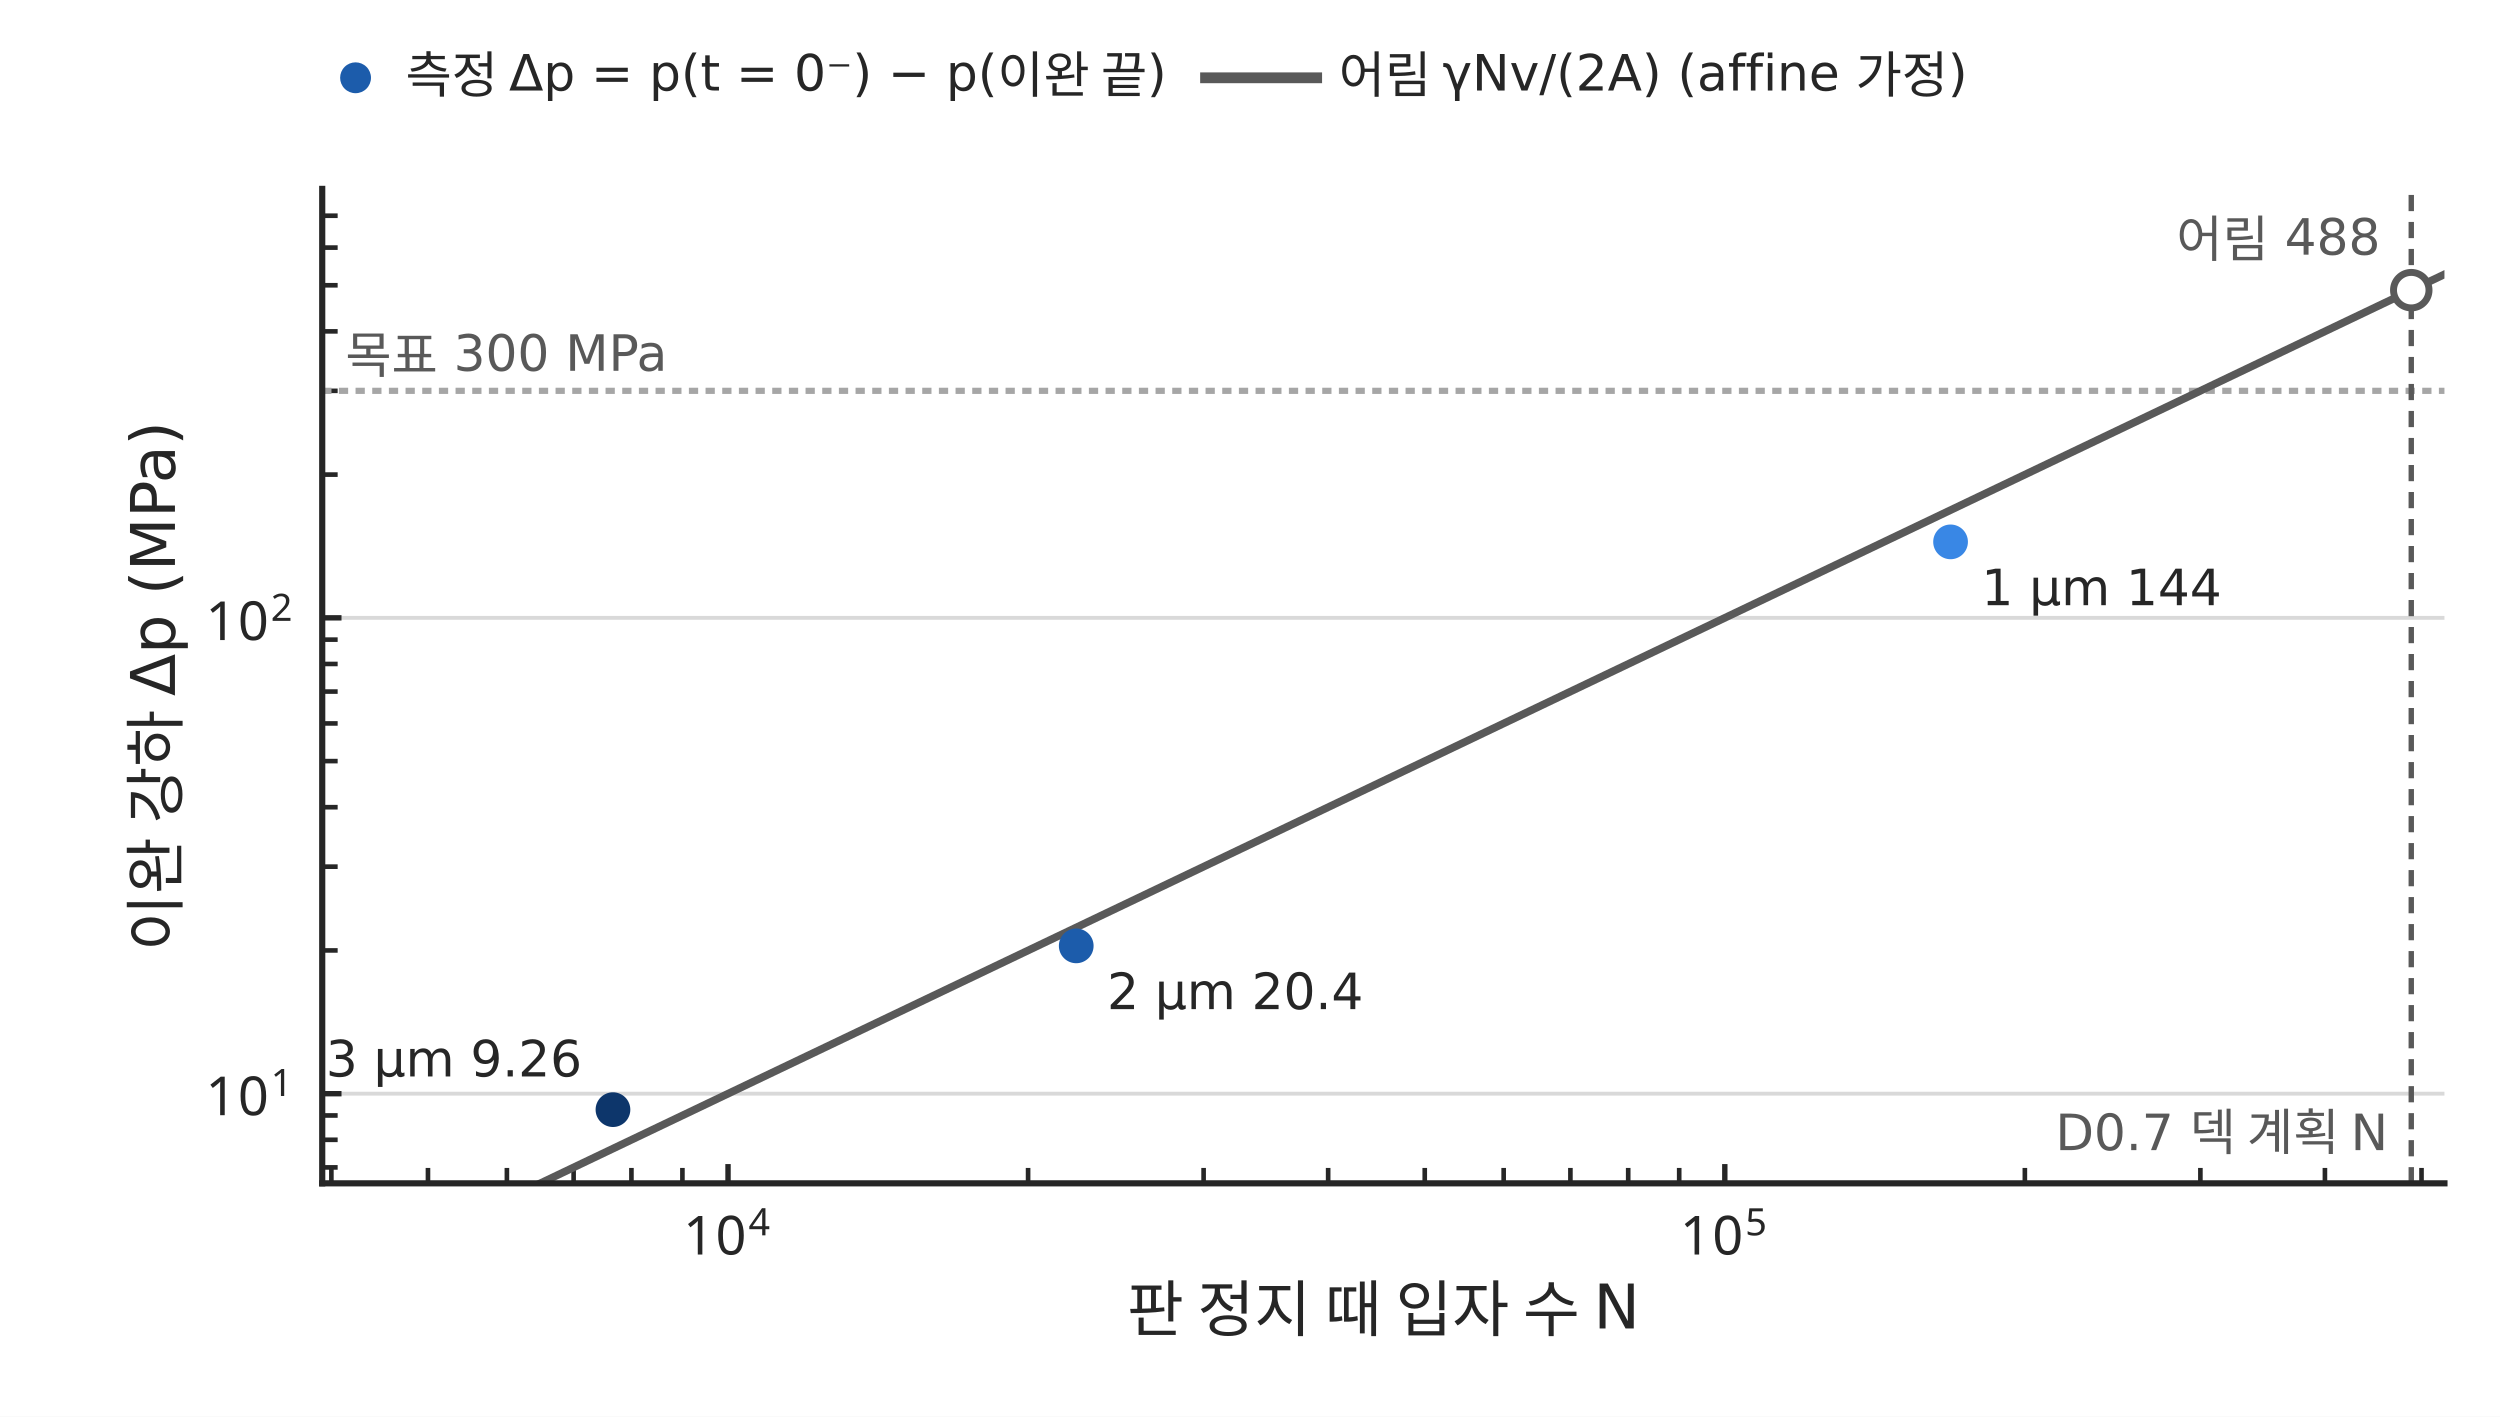
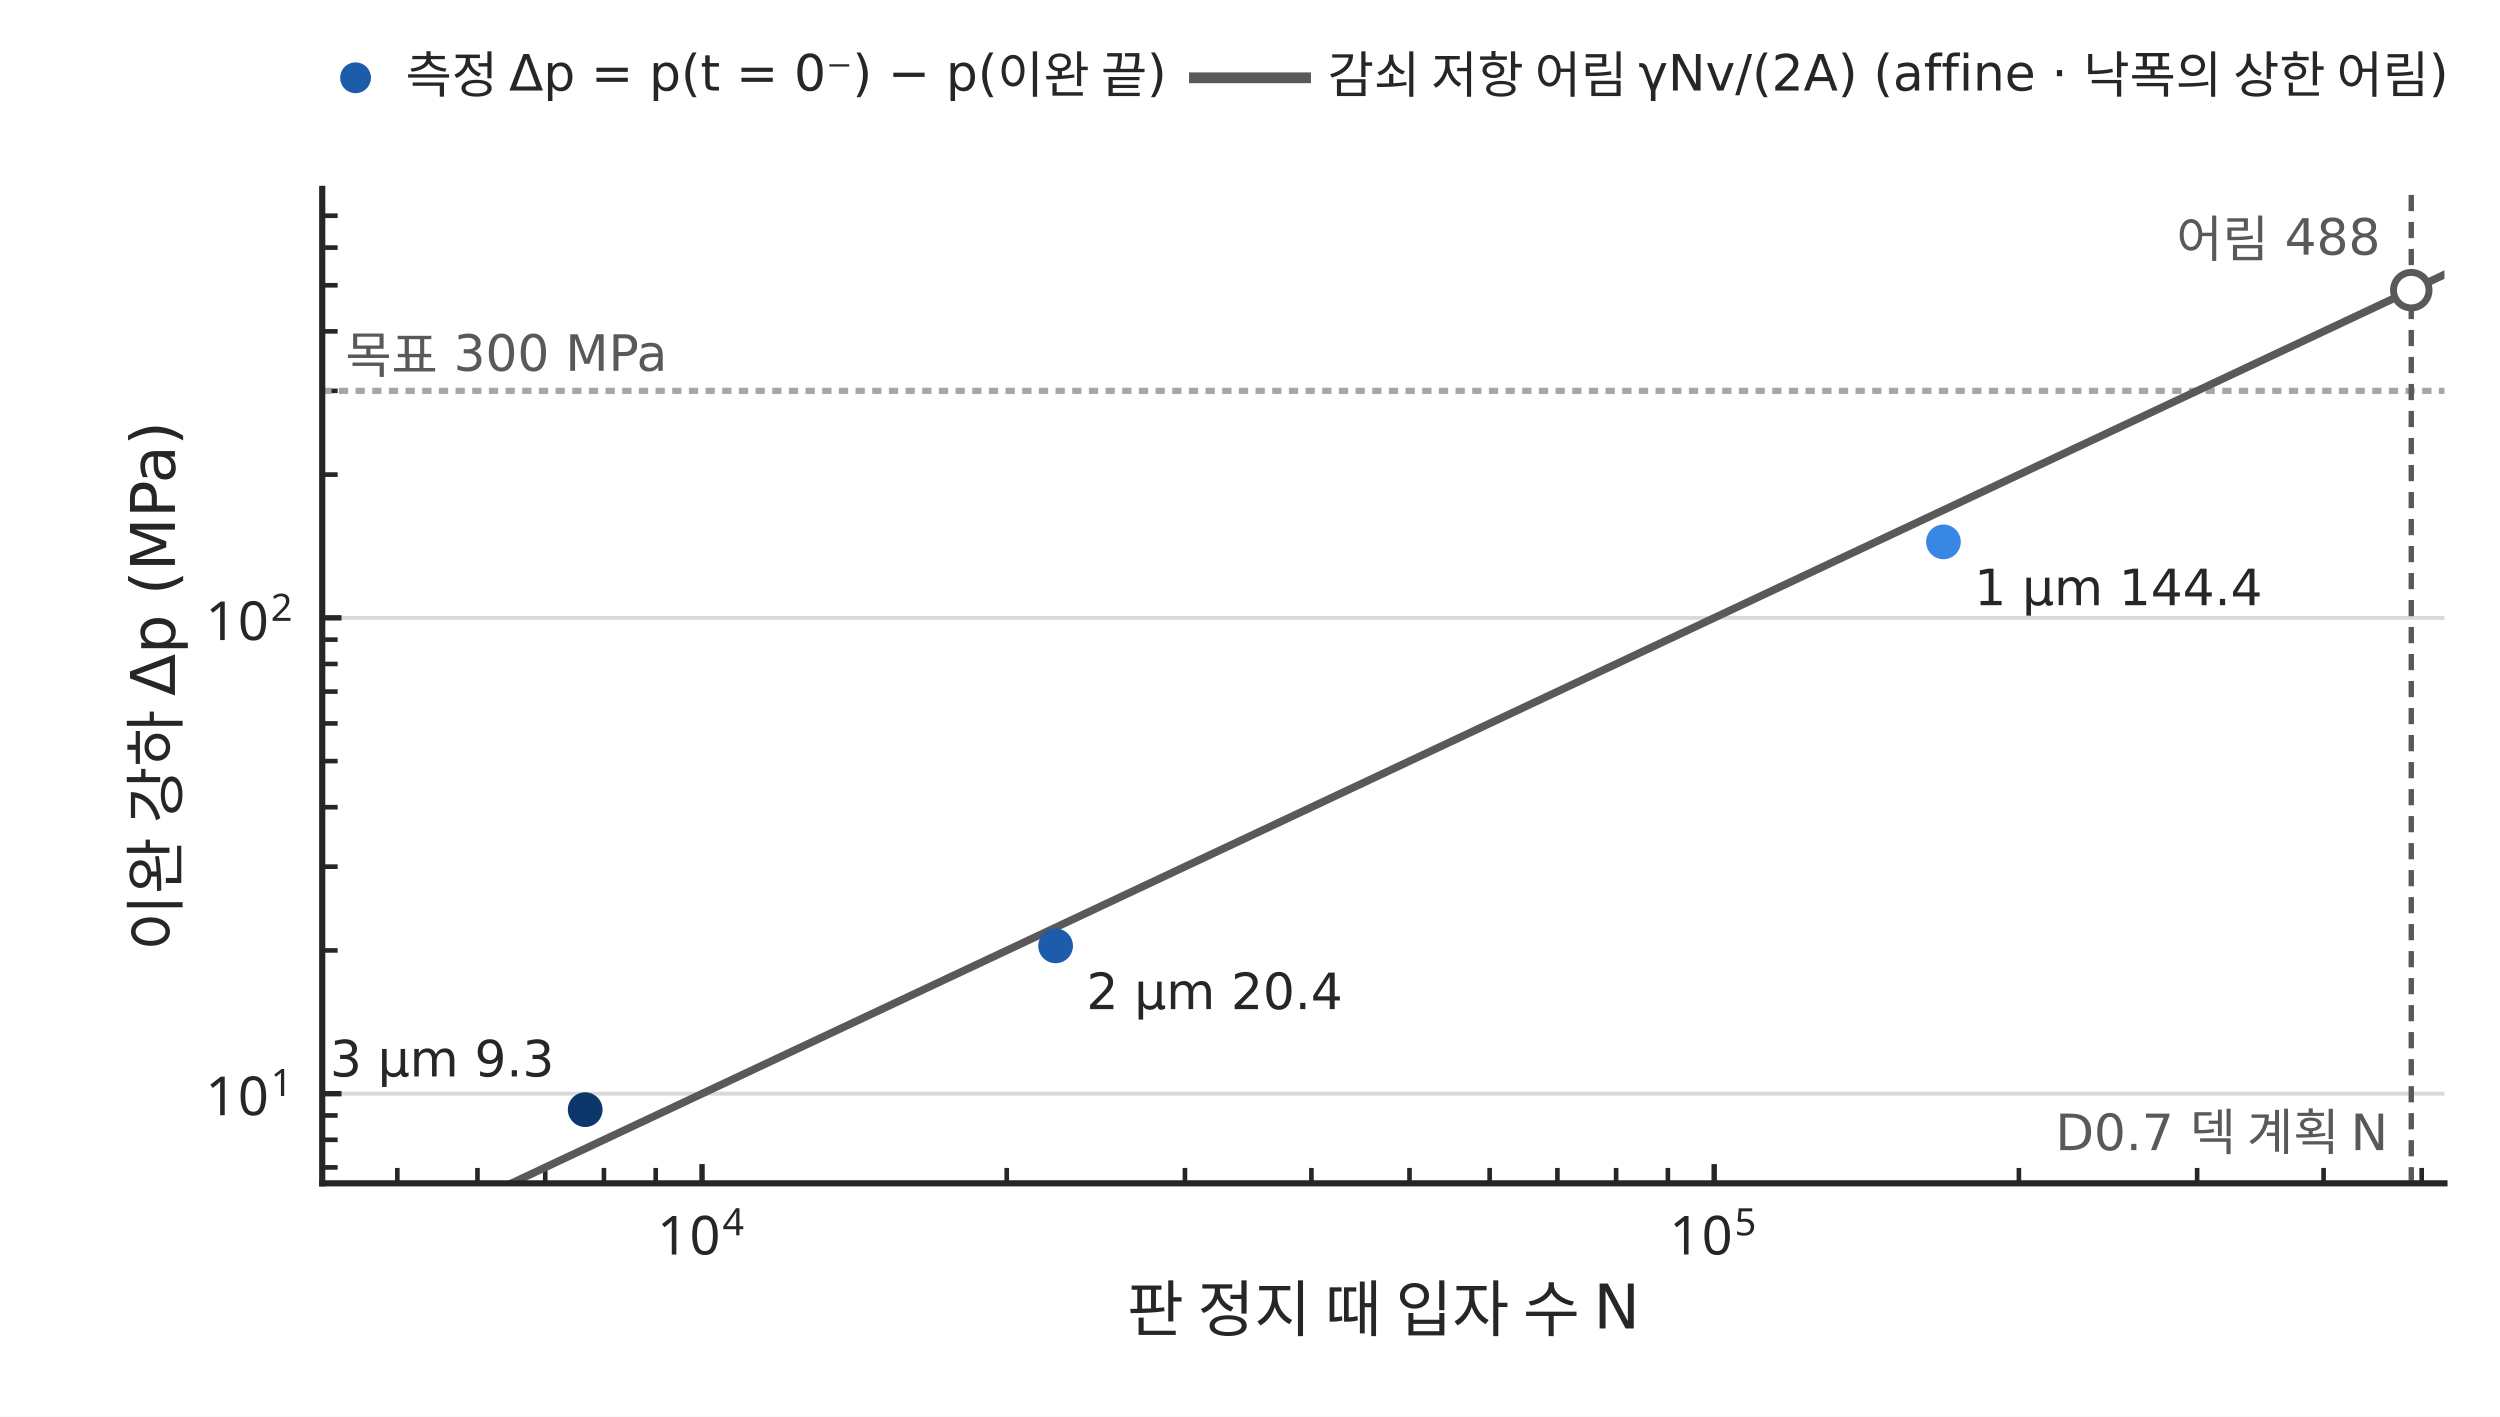
<svg xmlns="http://www.w3.org/2000/svg" xmlns:xlink="http://www.w3.org/1999/xlink" width="324pt" height="183.6pt" viewBox="0 0 324 183.6" version="1.1">
  <defs>
    <style type="text/css">*{stroke-linejoin: round; stroke-linecap: butt}</style>
  </defs>
  <g id="figure_1">
    <g id="patch_1">
      <path d="M 0 183.6  L 324 183.6  L 324 0  L 0 0  z " style="fill: #ffffff" />
    </g>
    <g id="axes_1">
      <g id="patch_2">
        <path d="M 41.76 153.36  L 316.8 153.36  L 316.8 24.48  L 41.76 24.48  z " style="fill: #ffffff" />
      </g>
      <g id="matplotlib.axis_1">
        <g id="xtick_1">
          <g id="line2d_1">
            <defs>
              <path id="m898c4f598d" d="M 0 0  L 0 -2.5  " style="stroke: #262626; stroke-width: 0.7" />
            </defs>
            <g>
-               <use xlink:href="#m898c4f598d" x="94.352" y="153.36" style="fill: #262626; stroke: #262626; stroke-width: 0.7" />
+               <use xlink:href="#m898c4f598d" x="90.982" y="153.36" style="fill: #262626; stroke: #262626; stroke-width: 0.7" />
            </g>
          </g>
          <g id="text_1">
-             <g style="fill: #262626" transform="translate(88.54172 162.74)">
+             <g style="fill: #262626" transform="translate(85.17206 162.74)">
              <text>
                <tspan x="0" y="-0.148" style="font-weight: 500; font-size: 7px; font-family: 'WenQuanYi Zen Hei'; fill: #262626">1</tspan>
                <tspan x="4.197" y="-0.148" style="font-weight: 500; font-size: 7px; font-family: 'WenQuanYi Zen Hei'; fill: #262626">0</tspan>
                <tspan x="8.457" y="-2.642" style="font-weight: 500; font-size: 4.9px; font-family: 'WenQuanYi Zen Hei'; fill: #262626">4</tspan>
              </text>
            </g>
          </g>
        </g>
        <g id="xtick_2">
          <g id="line2d_2">
            <g>
-               <use xlink:href="#m898c4f598d" x="223.535" y="153.36" style="fill: #262626; stroke: #262626; stroke-width: 0.7" />
+               <use xlink:href="#m898c4f598d" x="222.16" y="153.36" style="fill: #262626; stroke: #262626; stroke-width: 0.7" />
            </g>
          </g>
          <g id="text_2">
-             <g style="fill: #262626" transform="translate(217.7245 162.74)">
+             <g style="fill: #262626" transform="translate(216.3503 162.74)">
              <text>
                <tspan x="0" y="-0.148" style="font-weight: 500; font-size: 7px; font-family: 'WenQuanYi Zen Hei'; fill: #262626">1</tspan>
                <tspan x="4.197" y="-0.148" style="font-weight: 500; font-size: 7px; font-family: 'WenQuanYi Zen Hei'; fill: #262626">0</tspan>
                <tspan x="8.457" y="-2.642" style="font-weight: 500; font-size: 4.9px; font-family: 'WenQuanYi Zen Hei'; fill: #262626">5</tspan>
              </text>
            </g>
          </g>
        </g>
        <g id="xtick_3">
          <g id="line2d_3">
            <defs>
              <path id="ma957f78616" d="M 0 0  L 0 -2  " style="stroke: #262626; stroke-width: 0.6" />
            </defs>
            <g>
-               <use xlink:href="#ma957f78616" x="42.945" y="153.36" style="fill: #262626; stroke: #262626; stroke-width: 0.6" />
+               <use xlink:href="#ma957f78616" x="51.493" y="153.36" style="fill: #262626; stroke: #262626; stroke-width: 0.6" />
            </g>
          </g>
        </g>
        <g id="xtick_4">
          <g id="line2d_4">
            <g>
-               <use xlink:href="#ma957f78616" x="55.464" y="153.36" style="fill: #262626; stroke: #262626; stroke-width: 0.6" />
+               <use xlink:href="#ma957f78616" x="61.88" y="153.36" style="fill: #262626; stroke: #262626; stroke-width: 0.6" />
            </g>
          </g>
        </g>
        <g id="xtick_5">
          <g id="line2d_5">
            <g>
-               <use xlink:href="#ma957f78616" x="65.693" y="153.36" style="fill: #262626; stroke: #262626; stroke-width: 0.6" />
+               <use xlink:href="#ma957f78616" x="70.662" y="153.36" style="fill: #262626; stroke: #262626; stroke-width: 0.6" />
            </g>
          </g>
        </g>
        <g id="xtick_6">
          <g id="line2d_6">
            <g>
-               <use xlink:href="#ma957f78616" x="74.341" y="153.36" style="fill: #262626; stroke: #262626; stroke-width: 0.6" />
+               <use xlink:href="#ma957f78616" x="78.27" y="153.36" style="fill: #262626; stroke: #262626; stroke-width: 0.6" />
            </g>
          </g>
        </g>
        <g id="xtick_7">
          <g id="line2d_7">
            <g>
-               <use xlink:href="#ma957f78616" x="81.833" y="153.36" style="fill: #262626; stroke: #262626; stroke-width: 0.6" />
+               <use xlink:href="#ma957f78616" x="84.98" y="153.36" style="fill: #262626; stroke: #262626; stroke-width: 0.6" />
            </g>
          </g>
        </g>
        <g id="xtick_8">
          <g id="line2d_8">
            <g>
-               <use xlink:href="#ma957f78616" x="88.441" y="153.36" style="fill: #262626; stroke: #262626; stroke-width: 0.6" />
+               <use xlink:href="#ma957f78616" x="130.471" y="153.36" style="fill: #262626; stroke: #262626; stroke-width: 0.6" />
            </g>
          </g>
        </g>
        <g id="xtick_9">
          <g id="line2d_9">
            <g>
-               <use xlink:href="#ma957f78616" x="133.24" y="153.36" style="fill: #262626; stroke: #262626; stroke-width: 0.6" />
+               <use xlink:href="#ma957f78616" x="153.57" y="153.36" style="fill: #262626; stroke: #262626; stroke-width: 0.6" />
            </g>
          </g>
        </g>
        <g id="xtick_10">
          <g id="line2d_10">
            <g>
-               <use xlink:href="#ma957f78616" x="155.988" y="153.36" style="fill: #262626; stroke: #262626; stroke-width: 0.6" />
+               <use xlink:href="#ma957f78616" x="169.959" y="153.36" style="fill: #262626; stroke: #262626; stroke-width: 0.6" />
            </g>
          </g>
        </g>
        <g id="xtick_11">
          <g id="line2d_11">
            <g>
-               <use xlink:href="#ma957f78616" x="172.128" y="153.36" style="fill: #262626; stroke: #262626; stroke-width: 0.6" />
+               <use xlink:href="#ma957f78616" x="182.672" y="153.36" style="fill: #262626; stroke: #262626; stroke-width: 0.6" />
            </g>
          </g>
        </g>
        <g id="xtick_12">
          <g id="line2d_12">
            <g>
-               <use xlink:href="#ma957f78616" x="184.647" y="153.36" style="fill: #262626; stroke: #262626; stroke-width: 0.6" />
+               <use xlink:href="#ma957f78616" x="193.059" y="153.36" style="fill: #262626; stroke: #262626; stroke-width: 0.6" />
            </g>
          </g>
        </g>
        <g id="xtick_13">
          <g id="line2d_13">
            <g>
-               <use xlink:href="#ma957f78616" x="194.875" y="153.36" style="fill: #262626; stroke: #262626; stroke-width: 0.6" />
+               <use xlink:href="#ma957f78616" x="201.841" y="153.36" style="fill: #262626; stroke: #262626; stroke-width: 0.6" />
            </g>
          </g>
        </g>
        <g id="xtick_14">
          <g id="line2d_14">
            <g>
-               <use xlink:href="#ma957f78616" x="203.524" y="153.36" style="fill: #262626; stroke: #262626; stroke-width: 0.6" />
+               <use xlink:href="#ma957f78616" x="209.448" y="153.36" style="fill: #262626; stroke: #262626; stroke-width: 0.6" />
            </g>
          </g>
        </g>
        <g id="xtick_15">
          <g id="line2d_15">
            <g>
-               <use xlink:href="#ma957f78616" x="211.015" y="153.36" style="fill: #262626; stroke: #262626; stroke-width: 0.6" />
+               <use xlink:href="#ma957f78616" x="216.158" y="153.36" style="fill: #262626; stroke: #262626; stroke-width: 0.6" />
            </g>
          </g>
        </g>
        <g id="xtick_16">
          <g id="line2d_16">
            <g>
-               <use xlink:href="#ma957f78616" x="217.623" y="153.36" style="fill: #262626; stroke: #262626; stroke-width: 0.6" />
+               <use xlink:href="#ma957f78616" x="261.649" y="153.36" style="fill: #262626; stroke: #262626; stroke-width: 0.6" />
            </g>
          </g>
        </g>
        <g id="xtick_17">
          <g id="line2d_17">
            <g>
-               <use xlink:href="#ma957f78616" x="262.422" y="153.36" style="fill: #262626; stroke: #262626; stroke-width: 0.6" />
+               <use xlink:href="#ma957f78616" x="284.748" y="153.36" style="fill: #262626; stroke: #262626; stroke-width: 0.6" />
            </g>
          </g>
        </g>
        <g id="xtick_18">
          <g id="line2d_18">
            <g>
-               <use xlink:href="#ma957f78616" x="285.17" y="153.36" style="fill: #262626; stroke: #262626; stroke-width: 0.6" />
+               <use xlink:href="#ma957f78616" x="301.138" y="153.36" style="fill: #262626; stroke: #262626; stroke-width: 0.6" />
            </g>
          </g>
        </g>
        <g id="xtick_19">
          <g id="line2d_19">
            <g>
-               <use xlink:href="#ma957f78616" x="301.31" y="153.36" style="fill: #262626; stroke: #262626; stroke-width: 0.6" />
-             </g>
-           </g>
-         </g>
-         <g id="xtick_20">
-           <g id="line2d_20">
-             <g>
-               <use xlink:href="#ma957f78616" x="313.829" y="153.36" style="fill: #262626; stroke: #262626; stroke-width: 0.6" />
+               <use xlink:href="#ma957f78616" x="313.85" y="153.36" style="fill: #262626; stroke: #262626; stroke-width: 0.6" />
            </g>
          </g>
        </g>
        <g id="text_3">
          <text style="font-size: 8px; font-family: 'Aptos', 'Malgun Gothic', 'Carlito', 'WenQuanYi Zen Hei', 'DejaVu Sans'; text-anchor: middle; fill: #262626" x="179.28" y="172.54" transform="rotate(-0 179.28 172.5398)">판 정지 때 입자 수 N</text>
        </g>
      </g>
      <g id="matplotlib.axis_2">
        <g id="ytick_1">
+           <g id="line2d_20">
+             <path d="M 41.76 141.742  L 316.8 141.742  " clip-path="url(#p18906d8e34)" style="fill: none; stroke: #d9d9d9; stroke-width: 0.5; stroke-linecap: square" />
+           </g>
          <g id="line2d_21">
-             <path d="M 41.76 141.742  L 316.8 141.742  " clip-path="url(#p18906d8e34)" style="fill: none; stroke: #d9d9d9; stroke-width: 0.5; stroke-linecap: square" />
-           </g>
-           <g id="line2d_22">
            <defs>
              <path id="m4b9ea9e945" d="M 0 0  L 2.5 0  " style="stroke: #262626; stroke-width: 0.7" />
            </defs>
            <g>
              <use xlink:href="#m4b9ea9e945" x="41.76" y="141.742" style="fill: #262626; stroke: #262626; stroke-width: 0.7" />
            </g>
          </g>
          <g id="text_4">
            <g style="fill: #262626" transform="translate(26.64 144.6816)">
              <text>
                <tspan x="0" y="-0.148" style="font-weight: 500; font-size: 7px; font-family: 'WenQuanYi Zen Hei'; fill: #262626">1</tspan>
                <tspan x="4.197" y="-0.148" style="font-weight: 500; font-size: 7px; font-family: 'WenQuanYi Zen Hei'; fill: #262626">0</tspan>
                <tspan x="8.457" y="-2.642" style="font-weight: 500; font-size: 4.9px; font-family: 'WenQuanYi Zen Hei'; fill: #262626">1</tspan>
              </text>
            </g>
          </g>
        </g>
        <g id="ytick_2">
+           <g id="line2d_22">
+             <path d="M 41.76 80.074  L 316.8 80.074  " clip-path="url(#p18906d8e34)" style="fill: none; stroke: #d9d9d9; stroke-width: 0.5; stroke-linecap: square" />
+           </g>
          <g id="line2d_23">
-             <path d="M 41.76 80.074  L 316.8 80.074  " clip-path="url(#p18906d8e34)" style="fill: none; stroke: #d9d9d9; stroke-width: 0.5; stroke-linecap: square" />
-           </g>
-           <g id="line2d_24">
            <g>
              <use xlink:href="#m4b9ea9e945" x="41.76" y="80.074" style="fill: #262626; stroke: #262626; stroke-width: 0.7" />
            </g>
          </g>
          <g id="text_5">
            <g style="fill: #262626" transform="translate(26.64 83.04912)">
              <text>
                <tspan x="0" y="-0.094" style="font-weight: 500; font-size: 7px; font-family: 'WenQuanYi Zen Hei'; fill: #262626">1</tspan>
                <tspan x="4.197" y="-0.094" style="font-weight: 500; font-size: 7px; font-family: 'WenQuanYi Zen Hei'; fill: #262626">0</tspan>
                <tspan x="8.457" y="-2.587" style="font-weight: 500; font-size: 4.9px; font-family: 'WenQuanYi Zen Hei'; fill: #262626">2</tspan>
              </text>
            </g>
          </g>
        </g>
        <g id="ytick_3">
-           <g id="line2d_25">
+           <g id="line2d_24">
            <defs>
              <path id="meac78916be" d="M 0 0  L 2 0  " style="stroke: #262626; stroke-width: 0.6" />
            </defs>
            <g>
              <use xlink:href="#meac78916be" x="41.76" y="151.294" style="fill: #262626; stroke: #262626; stroke-width: 0.6" />
            </g>
          </g>
        </g>
        <g id="ytick_4">
+           <g id="line2d_25">
+             <g>
+               <use xlink:href="#meac78916be" x="41.76" y="147.718" style="fill: #262626; stroke: #262626; stroke-width: 0.6" />
+             </g>
+           </g>
+         </g>
+         <g id="ytick_5">
          <g id="line2d_26">
            <g>
-               <use xlink:href="#meac78916be" x="41.76" y="147.718" style="fill: #262626; stroke: #262626; stroke-width: 0.6" />
-             </g>
-           </g>
-         </g>
-         <g id="ytick_5">
+               <use xlink:href="#meac78916be" x="41.76" y="144.563" style="fill: #262626; stroke: #262626; stroke-width: 0.6" />
+             </g>
+           </g>
+         </g>
+         <g id="ytick_6">
          <g id="line2d_27">
            <g>
-               <use xlink:href="#meac78916be" x="41.76" y="144.563" style="fill: #262626; stroke: #262626; stroke-width: 0.6" />
-             </g>
-           </g>
-         </g>
-         <g id="ytick_6">
+               <use xlink:href="#meac78916be" x="41.76" y="123.178" style="fill: #262626; stroke: #262626; stroke-width: 0.6" />
+             </g>
+           </g>
+         </g>
+         <g id="ytick_7">
          <g id="line2d_28">
            <g>
-               <use xlink:href="#meac78916be" x="41.76" y="123.178" style="fill: #262626; stroke: #262626; stroke-width: 0.6" />
-             </g>
-           </g>
-         </g>
-         <g id="ytick_7">
+               <use xlink:href="#meac78916be" x="41.76" y="112.319" style="fill: #262626; stroke: #262626; stroke-width: 0.6" />
+             </g>
+           </g>
+         </g>
+         <g id="ytick_8">
          <g id="line2d_29">
            <g>
-               <use xlink:href="#meac78916be" x="41.76" y="112.319" style="fill: #262626; stroke: #262626; stroke-width: 0.6" />
-             </g>
-           </g>
-         </g>
-         <g id="ytick_8">
+               <use xlink:href="#meac78916be" x="41.76" y="104.614" style="fill: #262626; stroke: #262626; stroke-width: 0.6" />
+             </g>
+           </g>
+         </g>
+         <g id="ytick_9">
          <g id="line2d_30">
            <g>
-               <use xlink:href="#meac78916be" x="41.76" y="104.614" style="fill: #262626; stroke: #262626; stroke-width: 0.6" />
-             </g>
-           </g>
-         </g>
-         <g id="ytick_9">
+               <use xlink:href="#meac78916be" x="41.76" y="98.638" style="fill: #262626; stroke: #262626; stroke-width: 0.6" />
+             </g>
+           </g>
+         </g>
+         <g id="ytick_10">
          <g id="line2d_31">
            <g>
-               <use xlink:href="#meac78916be" x="41.76" y="98.638" style="fill: #262626; stroke: #262626; stroke-width: 0.6" />
-             </g>
-           </g>
-         </g>
-         <g id="ytick_10">
+               <use xlink:href="#meac78916be" x="41.76" y="93.755" style="fill: #262626; stroke: #262626; stroke-width: 0.6" />
+             </g>
+           </g>
+         </g>
+         <g id="ytick_11">
          <g id="line2d_32">
            <g>
-               <use xlink:href="#meac78916be" x="41.76" y="93.755" style="fill: #262626; stroke: #262626; stroke-width: 0.6" />
-             </g>
-           </g>
-         </g>
-         <g id="ytick_11">
+               <use xlink:href="#meac78916be" x="41.76" y="89.627" style="fill: #262626; stroke: #262626; stroke-width: 0.6" />
+             </g>
+           </g>
+         </g>
+         <g id="ytick_12">
          <g id="line2d_33">
            <g>
-               <use xlink:href="#meac78916be" x="41.76" y="89.627" style="fill: #262626; stroke: #262626; stroke-width: 0.6" />
-             </g>
-           </g>
-         </g>
-         <g id="ytick_12">
+               <use xlink:href="#meac78916be" x="41.76" y="86.05" style="fill: #262626; stroke: #262626; stroke-width: 0.6" />
+             </g>
+           </g>
+         </g>
+         <g id="ytick_13">
          <g id="line2d_34">
            <g>
-               <use xlink:href="#meac78916be" x="41.76" y="86.05" style="fill: #262626; stroke: #262626; stroke-width: 0.6" />
-             </g>
-           </g>
-         </g>
-         <g id="ytick_13">
+               <use xlink:href="#meac78916be" x="41.76" y="82.896" style="fill: #262626; stroke: #262626; stroke-width: 0.6" />
+             </g>
+           </g>
+         </g>
+         <g id="ytick_14">
          <g id="line2d_35">
            <g>
-               <use xlink:href="#meac78916be" x="41.76" y="82.896" style="fill: #262626; stroke: #262626; stroke-width: 0.6" />
-             </g>
-           </g>
-         </g>
-         <g id="ytick_14">
+               <use xlink:href="#meac78916be" x="41.76" y="61.51" style="fill: #262626; stroke: #262626; stroke-width: 0.6" />
+             </g>
+           </g>
+         </g>
+         <g id="ytick_15">
          <g id="line2d_36">
            <g>
-               <use xlink:href="#meac78916be" x="41.76" y="61.51" style="fill: #262626; stroke: #262626; stroke-width: 0.6" />
-             </g>
-           </g>
-         </g>
-         <g id="ytick_15">
+               <use xlink:href="#meac78916be" x="41.76" y="50.651" style="fill: #262626; stroke: #262626; stroke-width: 0.6" />
+             </g>
+           </g>
+         </g>
+         <g id="ytick_16">
          <g id="line2d_37">
            <g>
-               <use xlink:href="#meac78916be" x="41.76" y="50.651" style="fill: #262626; stroke: #262626; stroke-width: 0.6" />
-             </g>
-           </g>
-         </g>
-         <g id="ytick_16">
+               <use xlink:href="#meac78916be" x="41.76" y="42.947" style="fill: #262626; stroke: #262626; stroke-width: 0.6" />
+             </g>
+           </g>
+         </g>
+         <g id="ytick_17">
          <g id="line2d_38">
            <g>
-               <use xlink:href="#meac78916be" x="41.76" y="42.947" style="fill: #262626; stroke: #262626; stroke-width: 0.6" />
-             </g>
-           </g>
-         </g>
-         <g id="ytick_17">
+               <use xlink:href="#meac78916be" x="41.76" y="36.97" style="fill: #262626; stroke: #262626; stroke-width: 0.6" />
+             </g>
+           </g>
+         </g>
+         <g id="ytick_18">
          <g id="line2d_39">
            <g>
-               <use xlink:href="#meac78916be" x="41.76" y="36.97" style="fill: #262626; stroke: #262626; stroke-width: 0.6" />
-             </g>
-           </g>
-         </g>
-         <g id="ytick_18">
+               <use xlink:href="#meac78916be" x="41.76" y="32.087" style="fill: #262626; stroke: #262626; stroke-width: 0.6" />
+             </g>
+           </g>
+         </g>
+         <g id="ytick_19">
          <g id="line2d_40">
-             <g>
-               <use xlink:href="#meac78916be" x="41.76" y="32.087" style="fill: #262626; stroke: #262626; stroke-width: 0.6" />
-             </g>
-           </g>
-         </g>
-         <g id="ytick_19">
-           <g id="line2d_41">
            <g>
              <use xlink:href="#meac78916be" x="41.76" y="27.959" style="fill: #262626; stroke: #262626; stroke-width: 0.6" />
            </g>
          </g>
        </g>
        <g id="text_6">
          <text style="font-size: 8px; font-family: 'Aptos', 'Malgun Gothic', 'Carlito', 'WenQuanYi Zen Hei', 'DejaVu Sans'; text-anchor: middle; fill: #262626" x="23.038" y="88.92" transform="rotate(-90 23.03844 88.92)">이완 강하 Δp (MPa)</text>
        </g>
      </g>
+       <g id="line2d_41">
+         <path d="M 41.76 50.651  L 316.8 50.651  " clip-path="url(#p18906d8e34)" style="fill: none; stroke-dasharray: 1.2,0.96; stroke-dashoffset: 0; stroke: #a6a6a6; stroke-width: 0.8" />
+       </g>
      <g id="line2d_42">
-         <path d="M 41.76 50.651  L 316.8 50.651  " clip-path="url(#p18906d8e34)" style="fill: none; stroke-dasharray: 1.2,0.96; stroke-dashoffset: 0; stroke: #a6a6a6; stroke-width: 0.8" />
+         <path d="M 312.5 153.36  L 312.5 24.48  " clip-path="url(#p18906d8e34)" style="fill: none; stroke-dasharray: 2.1,1.4; stroke-dashoffset: 0; stroke: #595959; stroke-width: 0.7" />
      </g>
      <g id="line2d_43">
-         <path d="M 312.5 153.36  L 312.5 24.48  " clip-path="url(#p18906d8e34)" style="fill: none; stroke-dasharray: 2.1,1.4; stroke-dashoffset: 0; stroke: #595959; stroke-width: 0.7" />
-       </g>
-       <g id="line2d_44">
-         <path d="M 70.013 153.36  L 316.8 35.552  " clip-path="url(#p18906d8e34)" style="fill: none; stroke: #595959; stroke-linecap: square" />
+         <path d="M 66.268 153.36  L 316.8 35.584  " clip-path="url(#p18906d8e34)" style="fill: none; stroke: #595959; stroke-linecap: square" />
      </g>
      <g id="patch_3">
        <path d="M 41.76 153.36  L 41.76 24.48  " style="fill: none; stroke: #262626; stroke-width: 0.8; stroke-linejoin: miter; stroke-linecap: square" />
      </g>
      <g id="patch_4">
        <path d="M 41.76 153.36  L 316.8 153.36  " style="fill: none; stroke: #262626; stroke-width: 0.8; stroke-linejoin: miter; stroke-linecap: square" />
      </g>
      <g id="text_7">
        <text style="font-size: 6.5px; font-family: 'Aptos', 'Malgun Gothic', 'Carlito', 'WenQuanYi Zen Hei', 'DejaVu Sans'; text-anchor: start; fill: #595959" x="44.76" y="48.35" transform="rotate(-0 44.76 48.34996)">목표 300 MPa</text>
      </g>
      <g id="text_8">
        <text style="font-size: 6.5px; font-family: 'Aptos', 'Malgun Gothic', 'Carlito', 'WenQuanYi Zen Hei', 'DejaVu Sans'; text-anchor: end; fill: #595959" x="309.5" y="149.059" transform="rotate(-0 309.5 149.0587)">D0.7 덱 계획 N</text>
      </g>
      <g id="text_9">
        <text style="font-size: 6.5px; font-family: 'Aptos', 'Malgun Gothic', 'Carlito', 'WenQuanYi Zen Hei', 'DejaVu Sans'; text-anchor: end; fill: #595959" x="308.5" y="33.304" transform="rotate(-0 308.5 33.30373)">어림 488</text>
      </g>
      <g id="text_10">
-         <text style="font-size: 6.5px; font-family: 'Aptos', 'Malgun Gothic', 'Carlito', 'WenQuanYi Zen Hei', 'DejaVu Sans'; text-anchor: start; fill: #262626" x="256.793" y="78.426" transform="rotate(-0 256.793 78.42568)">1 µm 144</text>
+         <text style="font-size: 6.5px; font-family: 'Aptos', 'Malgun Gothic', 'Carlito', 'WenQuanYi Zen Hei', 'DejaVu Sans'; text-anchor: start; fill: #262626" x="255.871" y="78.426" transform="rotate(-0 255.8708 78.42568)">1 µm 144.4</text>
      </g>
      <g id="text_11">
-         <text style="font-size: 6.5px; font-family: 'Aptos', 'Malgun Gothic', 'Carlito', 'WenQuanYi Zen Hei', 'DejaVu Sans'; text-anchor: start; fill: #262626" x="143.48" y="130.784" transform="rotate(-0 143.4799 130.7839)">2 µm 20.4</text>
+         <text style="font-size: 6.5px; font-family: 'Aptos', 'Malgun Gothic', 'Carlito', 'WenQuanYi Zen Hei', 'DejaVu Sans'; text-anchor: start; fill: #262626" x="140.807" y="130.784" transform="rotate(-0 140.8073 130.7839)">2 µm 20.4</text>
      </g>
      <g id="text_12">
-         <text style="font-size: 6.5px; font-family: 'Aptos', 'Malgun Gothic', 'Carlito', 'WenQuanYi Zen Hei', 'DejaVu Sans'; text-anchor: end; fill: #262626" x="75.44" y="139.509" transform="rotate(-0 75.44 139.5094)">3 µm 9.26</text>
-       </g>
-       <g id="line2d_45">
+         <text style="font-size: 6.5px; font-family: 'Aptos', 'Malgun Gothic', 'Carlito', 'WenQuanYi Zen Hei', 'DejaVu Sans'; text-anchor: end; fill: #262626" x="71.84" y="139.509" transform="rotate(-0 71.84 139.5094)">3 µm 9.3</text>
+       </g>
+       <g id="line2d_44">
        <defs>
          <path id="m7acc1807b1" d="M 0 2.3  C 0.61 2.3 1.195 2.058 1.626 1.626  C 2.058 1.195 2.3 0.61 2.3 0  C 2.3 -0.61 2.058 -1.195 1.626 -1.626  C 1.195 -2.058 0.61 -2.3 0 -2.3  C -0.61 -2.3 -1.195 -2.058 -1.626 -1.626  C -2.058 -1.195 -2.3 -0.61 -2.3 0  C -2.3 0.61 -2.058 1.195 -1.626 1.626  C -1.195 2.058 -0.61 2.3 0 2.3  z " style="stroke: #595959; stroke-width: 0.9" />
        </defs>
        <g clip-path="url(#p18906d8e34)">
          <use xlink:href="#m7acc1807b1" x="312.5" y="37.605" style="fill: #ffffff; stroke: #595959; stroke-width: 0.9" />
        </g>
      </g>
-       <g id="line2d_46">
+       <g id="line2d_45">
        <defs>
          <path id="m0af6107e17" d="M 0 2.25  C 0.597 2.25 1.169 2.013 1.591 1.591  C 2.013 1.169 2.25 0.597 2.25 0  C 2.25 -0.597 2.013 -1.169 1.591 -1.591  C 1.169 -2.013 0.597 -2.25 0 -2.25  C -0.597 -2.25 -1.169 -2.013 -1.591 -1.591  C -2.013 -1.169 -2.25 -0.597 -2.25 0  C -2.25 0.597 -2.013 1.169 -1.591 1.591  C -1.169 2.013 -0.597 2.25 0 2.25  z " />
        </defs>
        <g clip-path="url(#p18906d8e34)">
-           <use xlink:href="#m0af6107e17" x="252.793" y="70.227" style="fill: #3987e5" />
-         </g>
-       </g>
-       <g id="line2d_47">
+           <use xlink:href="#m0af6107e17" x="251.871" y="70.227" style="fill: #3987e5" />
+         </g>
+       </g>
+       <g id="line2d_46">
        <defs>
          <path id="m60662fd625" d="M 0 2.25  C 0.597 2.25 1.169 2.013 1.591 1.591  C 2.013 1.169 2.25 0.597 2.25 0  C 2.25 -0.597 2.013 -1.169 1.591 -1.591  C 1.169 -2.013 0.597 -2.25 0 -2.25  C -0.597 -2.25 -1.169 -2.013 -1.591 -1.591  C -2.013 -1.169 -2.25 -0.597 -2.25 0  C -2.25 0.597 -2.013 1.169 -1.591 1.591  C -1.169 2.013 -0.597 2.25 0 2.25  z " />
        </defs>
        <g clip-path="url(#p18906d8e34)">
-           <use xlink:href="#m60662fd625" x="139.48" y="122.585" style="fill: #1c5cab" />
-         </g>
-       </g>
-       <g id="line2d_48">
+           <use xlink:href="#m60662fd625" x="136.807" y="122.585" style="fill: #1c5cab" />
+         </g>
+       </g>
+       <g id="line2d_47">
        <defs>
          <path id="m9a83df6c88" d="M 0 2.25  C 0.597 2.25 1.169 2.013 1.591 1.591  C 2.013 1.169 2.25 0.597 2.25 0  C 2.25 -0.597 2.013 -1.169 1.591 -1.591  C 1.169 -2.013 0.597 -2.25 0 -2.25  C -0.597 -2.25 -1.169 -2.013 -1.591 -1.591  C -2.013 -1.169 -2.25 -0.597 -2.25 0  C -2.25 0.597 -2.013 1.169 -1.591 1.591  C -1.169 2.013 -0.597 2.25 0 2.25  z " />
        </defs>
        <g clip-path="url(#p18906d8e34)">
-           <use xlink:href="#m9a83df6c88" x="79.44" y="143.811" style="fill: #0d366b" />
-         </g>
-       </g>
-     </g>
-     <g id="line2d_49">
+           <use xlink:href="#m9a83df6c88" x="75.84" y="143.811" style="fill: #0d366b" />
+         </g>
+       </g>
+     </g>
+     <g id="line2d_48">
      <defs>
        <path id="m65a93d80f3" d="M 0 2  C 0.53 2 1.039 1.789 1.414 1.414  C 1.789 1.039 2 0.53 2 0  C 2 -0.53 1.789 -1.039 1.414 -1.414  C 1.039 -1.789 0.53 -2 0 -2  C -0.53 -2 -1.039 -1.789 -1.414 -1.414  C -1.789 -1.039 -2 -0.53 -2 0  C -2 0.53 -1.789 1.039 -1.414 1.414  C -1.039 1.789 -0.53 2 0 2  z " />
      </defs>
      <g>
        <use xlink:href="#m65a93d80f3" x="46.08" y="10.08" style="fill: #1c5cab" />
      </g>
    </g>
-     <g id="line2d_50">
-       <path d="M 156.24 10.08  L 170.64 10.08  " style="fill: none; stroke: #595959; stroke-width: 1.4; stroke-linecap: square" />
+     <g id="line2d_49">
+       <path d="M 154.8 10.08  L 169.2 10.08  " style="fill: none; stroke: #595959; stroke-width: 1.4; stroke-linecap: square" />
    </g>
    <g id="text_13">
      <text style="font-size: 6.5px; font-family: 'Aptos', 'Malgun Gothic', 'Carlito', 'WenQuanYi Zen Hei', 'DejaVu Sans'; text-anchor: start; fill: #262626" x="52.56" y="12.029" transform="rotate(-0 52.56 12.02873)">측정 Δp = p(t = 0⁻) − p(이완 끝)</text>
    </g>
    <g id="text_14">
-       <text style="font-size: 6.5px; font-family: 'Aptos', 'Malgun Gothic', 'Carlito', 'WenQuanYi Zen Hei', 'DejaVu Sans'; text-anchor: start; fill: #262626" x="173.52" y="12.029" transform="rotate(-0 173.52 12.02873)">어림 γNv/(2A) (affine 가정)</text>
+       <text style="font-size: 6.5px; font-family: 'Aptos', 'Malgun Gothic', 'Carlito', 'WenQuanYi Zen Hei', 'DejaVu Sans'; text-anchor: start; fill: #262626" x="172.08" y="12.029" transform="rotate(-0 172.08 12.02873)">감쇠 저항 어림 γNv/(2A) (affine · 낙폭의 상한 어림)</text>
    </g>
  </g>
  <defs>
    <clipPath id="p18906d8e34">
      <rect x="41.76" y="24.48" width="275.04" height="128.88" />
    </clipPath>
  </defs>
</svg>
